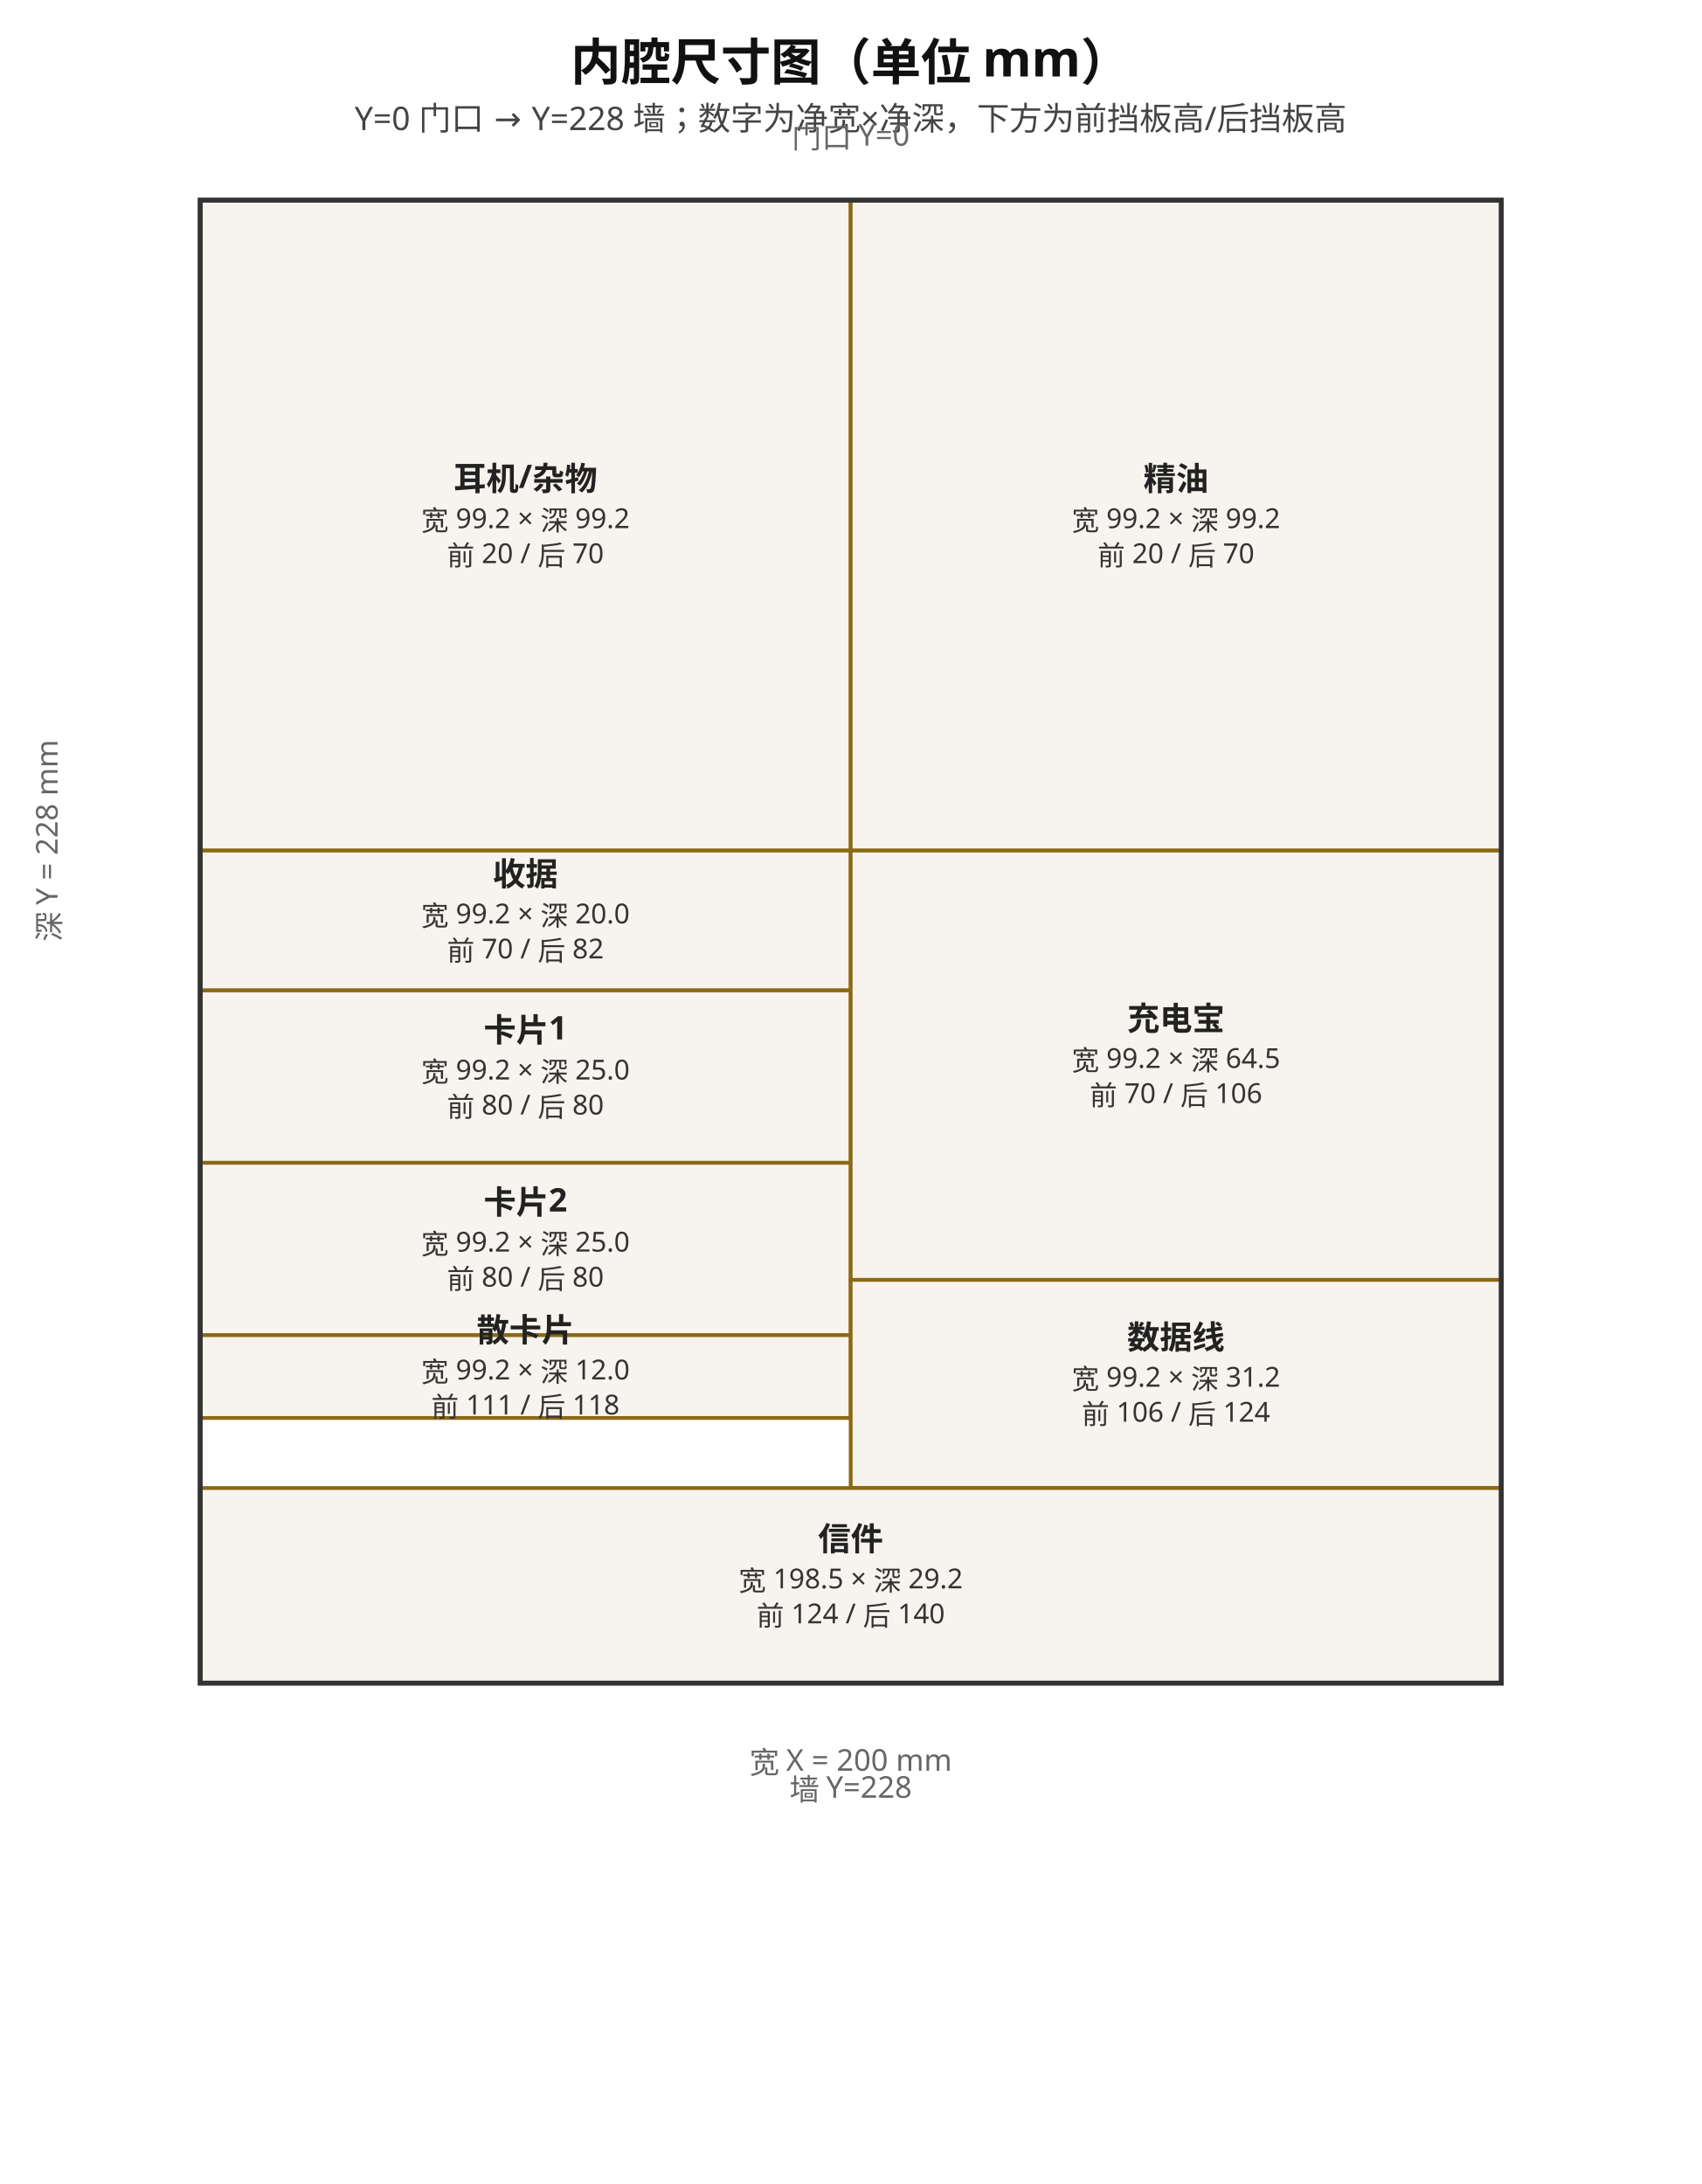
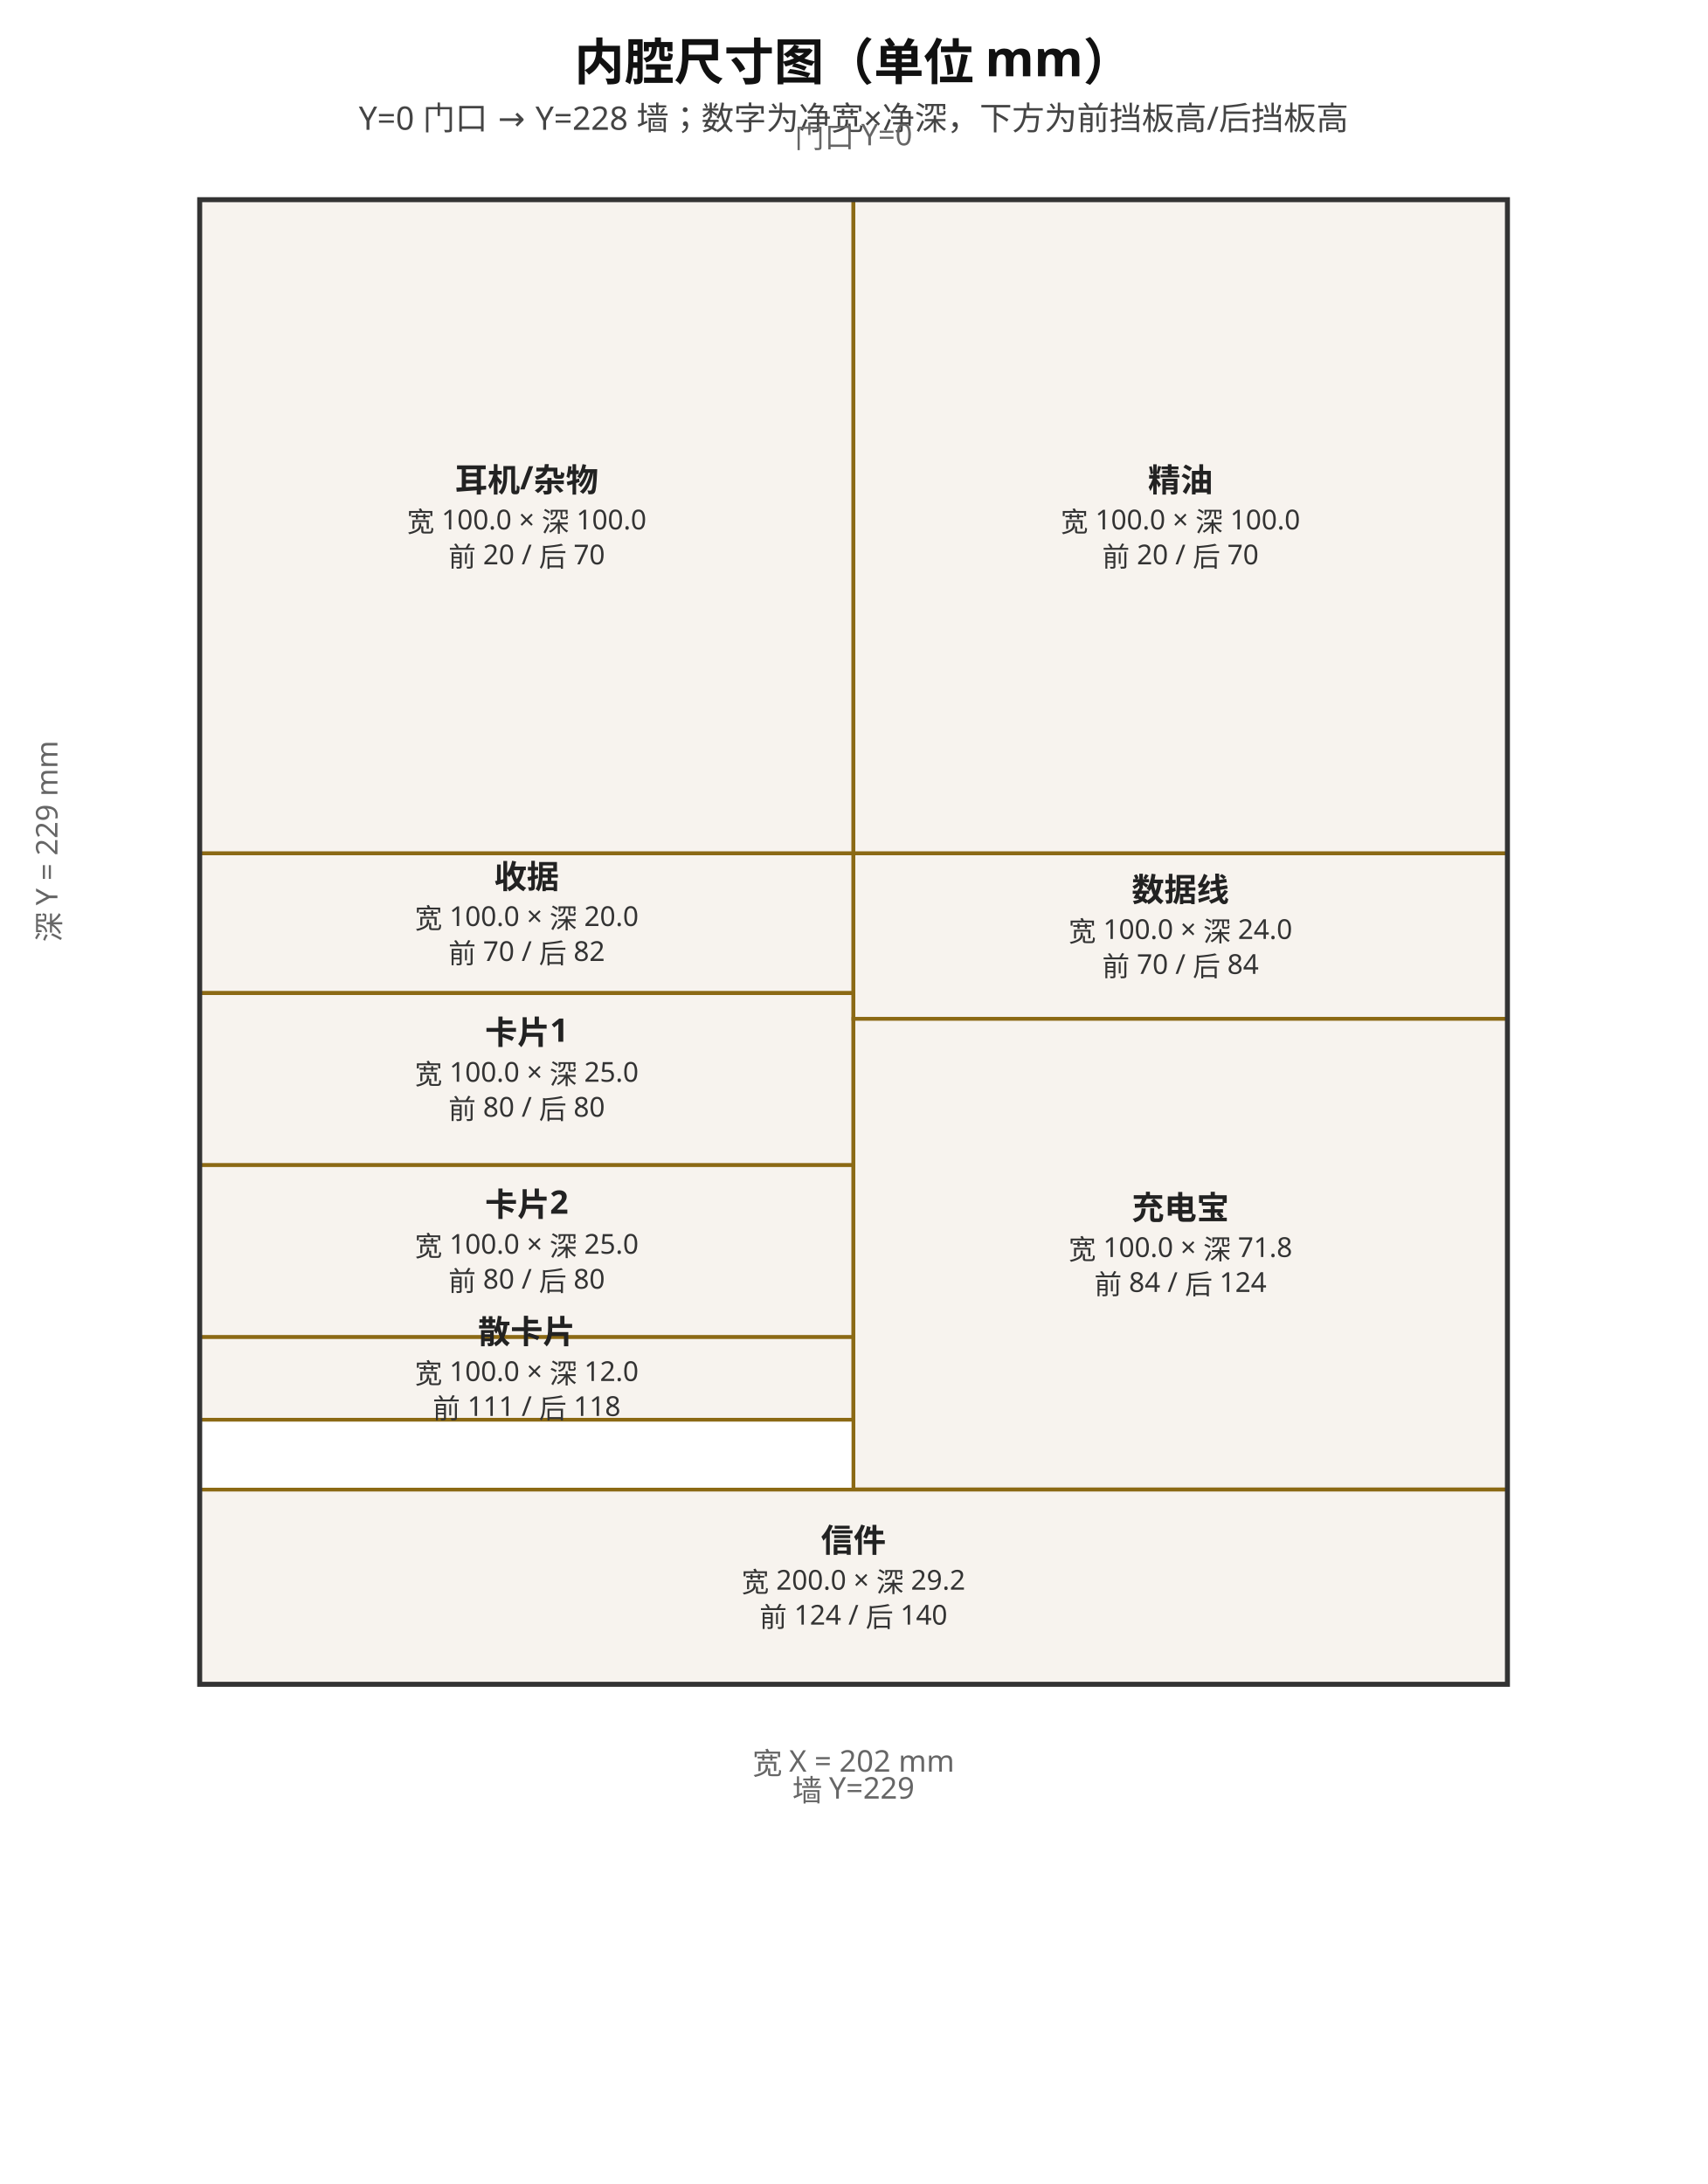
- <svg xmlns="http://www.w3.org/2000/svg" width="680" height="873" viewBox="0 0 680 873">
+ <svg xmlns="http://www.w3.org/2000/svg" width="684" height="875" viewBox="0 0 684 875">
  <style>
  .title { font: bold 20px sans-serif; fill: #111; }
  .subtitle { font: 13px sans-serif; fill: #444; }
  .cell { fill: #f7f3ee; stroke: #8b6914; stroke-width: 1.5; }
  .label { font: bold 13px sans-serif; fill: #222; }
  .dim { font: 11px sans-serif; fill: #333; }
  .axis { font: 12px sans-serif; fill: #666; }
  .arrow { stroke: #666; stroke-width: 1; marker-end: url(#arr); }
</style>
  <defs>
    <marker id="arr" markerWidth="8" markerHeight="8" refX="6" refY="3" orient="auto">
      <path d="M0,0 L6,3 L0,6 Z" fill="#666" />
    </marker>
  </defs>
-   <text x="340" y="32" text-anchor="middle" class="title">内腔尺寸图（单位 mm）</text>
-   <text x="340" y="52" text-anchor="middle" class="subtitle">Y=0 门口 → Y=228 墙；数字为净宽×净深，下方为前挡板高/后挡板高</text>
-   <rect class="cell" x="80.0" y="80.0" width="260.0" height="260.0" />
-   <text x="210.0" y="196.0" text-anchor="middle" class="label">耳机/杂物</text>
-   <text x="210.0" y="212.0" text-anchor="middle" class="dim">宽 99.2 × 深 99.2</text>
-   <text x="210.0" y="226.0" text-anchor="middle" class="dim">前 20 / 后 70</text>
-   <rect class="cell" x="340.0" y="80.0" width="260.0" height="260.0" />
-   <text x="470.0" y="196.0" text-anchor="middle" class="label">精油</text>
-   <text x="470.0" y="212.0" text-anchor="middle" class="dim">宽 99.2 × 深 99.2</text>
-   <text x="470.0" y="226.0" text-anchor="middle" class="dim">前 20 / 后 70</text>
-   <rect class="cell" x="80.0" y="340.0" width="260.0" height="55.9" />
-   <text x="210.0" y="354.0" text-anchor="middle" class="label">收据</text>
-   <text x="210.0" y="370.0" text-anchor="middle" class="dim">宽 99.2 × 深 20.0</text>
-   <text x="210.0" y="384.0" text-anchor="middle" class="dim">前 70 / 后 82</text>
-   <rect class="cell" x="80.0" y="395.9" width="260.0" height="68.9" />
-   <text x="210.0" y="416.4" text-anchor="middle" class="label">卡片1</text>
-   <text x="210.0" y="432.4" text-anchor="middle" class="dim">宽 99.2 × 深 25.0</text>
-   <text x="210.0" y="446.4" text-anchor="middle" class="dim">前 80 / 后 80</text>
-   <rect class="cell" x="80.0" y="464.8" width="260.0" height="68.9" />
-   <text x="210.0" y="485.2" text-anchor="middle" class="label">卡片2</text>
-   <text x="210.0" y="501.2" text-anchor="middle" class="dim">宽 99.2 × 深 25.0</text>
-   <text x="210.0" y="515.2" text-anchor="middle" class="dim">前 80 / 后 80</text>
-   <rect class="cell" x="80.0" y="533.7" width="260.0" height="33.1" />
-   <text x="210.0" y="536.3" text-anchor="middle" class="label">散卡片</text>
-   <text x="210.0" y="552.3" text-anchor="middle" class="dim">宽 99.2 × 深 12.0</text>
-   <text x="210.0" y="566.3" text-anchor="middle" class="dim">前 111 / 后 118</text>
-   <rect class="cell" x="340.0" y="340.0" width="260.0" height="171.6" />
-   <text x="470.0" y="411.8" text-anchor="middle" class="label">充电宝</text>
-   <text x="470.0" y="427.8" text-anchor="middle" class="dim">宽 99.2 × 深 64.5</text>
-   <text x="470.0" y="441.8" text-anchor="middle" class="dim">前 70 / 后 106</text>
-   <rect class="cell" x="340.0" y="511.6" width="260.0" height="83.2" />
-   <text x="470.0" y="539.2" text-anchor="middle" class="label">数据线</text>
-   <text x="470.0" y="555.2" text-anchor="middle" class="dim">宽 99.2 × 深 31.2</text>
-   <text x="470.0" y="569.2" text-anchor="middle" class="dim">前 106 / 后 124</text>
-   <rect class="cell" x="80.0" y="594.8" width="520.0" height="78.0" />
-   <text x="340.0" y="619.8" text-anchor="middle" class="label">信件</text>
-   <text x="340.0" y="635.8" text-anchor="middle" class="dim">宽 198.5 × 深 29.2</text>
-   <text x="340.0" y="649.8" text-anchor="middle" class="dim">前 124 / 后 140</text>
-   <rect fill="none" stroke="#333" stroke-width="2" x="80.0" y="80.0" width="520.0" height="592.8" />
-   <text x="340.0" y="708.8" text-anchor="middle" class="axis">宽 X = 200 mm</text>
-   <text x="24" y="376.4" class="axis" transform="rotate(-90 24 376.4)">深 Y = 228 mm</text>
-   <text x="340.0" y="59.2" text-anchor="middle" class="axis">门口 Y=0</text>
-   <text x="340.0" y="719.6" text-anchor="middle" class="axis">墙 Y=228</text>
+   <text x="342" y="32" text-anchor="middle" class="title">内腔尺寸图（单位 mm）</text>
+   <text x="342" y="52" text-anchor="middle" class="subtitle">Y=0 门口 → Y=228 墙；数字为净宽×净深，下方为前挡板高/后挡板高</text>
+   <rect class="cell" x="80.0" y="80.0" width="261.9" height="261.9" />
+   <text x="211.0" y="197.0" text-anchor="middle" class="label">耳机/杂物</text>
+   <text x="211.0" y="213.0" text-anchor="middle" class="dim">宽 100.0 × 深 100.0</text>
+   <text x="211.0" y="227.0" text-anchor="middle" class="dim">前 20 / 后 70</text>
+   <rect class="cell" x="341.9" y="80.0" width="261.9" height="261.9" />
+   <text x="472.9" y="197.0" text-anchor="middle" class="label">精油</text>
+   <text x="472.9" y="213.0" text-anchor="middle" class="dim">宽 100.0 × 深 100.0</text>
+   <text x="472.9" y="227.0" text-anchor="middle" class="dim">前 20 / 后 70</text>
+   <rect class="cell" x="80.0" y="341.9" width="261.9" height="55.9" />
+   <text x="211.0" y="355.9" text-anchor="middle" class="label">收据</text>
+   <text x="211.0" y="371.9" text-anchor="middle" class="dim">宽 100.0 × 深 20.0</text>
+   <text x="211.0" y="385.9" text-anchor="middle" class="dim">前 70 / 后 82</text>
+   <rect class="cell" x="80.0" y="397.9" width="261.9" height="68.9" />
+   <text x="211.0" y="418.3" text-anchor="middle" class="label">卡片1</text>
+   <text x="211.0" y="434.3" text-anchor="middle" class="dim">宽 100.0 × 深 25.0</text>
+   <text x="211.0" y="448.3" text-anchor="middle" class="dim">前 80 / 后 80</text>
+   <rect class="cell" x="80.0" y="466.8" width="261.9" height="68.9" />
+   <text x="211.0" y="487.2" text-anchor="middle" class="label">卡片2</text>
+   <text x="211.0" y="503.2" text-anchor="middle" class="dim">宽 100.0 × 深 25.0</text>
+   <text x="211.0" y="517.2" text-anchor="middle" class="dim">前 80 / 后 80</text>
+   <rect class="cell" x="80.0" y="535.7" width="261.9" height="33.1" />
+   <text x="211.0" y="538.2" text-anchor="middle" class="label">散卡片</text>
+   <text x="211.0" y="554.2" text-anchor="middle" class="dim">宽 100.0 × 深 12.0</text>
+   <text x="211.0" y="568.2" text-anchor="middle" class="dim">前 111 / 后 118</text>
+   <rect class="cell" x="341.9" y="341.9" width="261.9" height="66.3" />
+   <text x="472.9" y="361.1" text-anchor="middle" class="label">数据线</text>
+   <text x="472.9" y="377.1" text-anchor="middle" class="dim">宽 100.0 × 深 24.0</text>
+   <text x="472.9" y="391.1" text-anchor="middle" class="dim">前 70 / 后 84</text>
+   <rect class="cell" x="341.9" y="408.2" width="261.9" height="188.5" />
+   <text x="472.9" y="488.5" text-anchor="middle" class="label">充电宝</text>
+   <text x="472.9" y="504.5" text-anchor="middle" class="dim">宽 100.0 × 深 71.8</text>
+   <text x="472.9" y="518.5" text-anchor="middle" class="dim">前 84 / 后 124</text>
+   <rect class="cell" x="80.0" y="596.8" width="523.9" height="78.0" />
+   <text x="341.9" y="621.8" text-anchor="middle" class="label">信件</text>
+   <text x="341.9" y="637.8" text-anchor="middle" class="dim">宽 200.0 × 深 29.2</text>
+   <text x="341.9" y="651.8" text-anchor="middle" class="dim">前 124 / 后 140</text>
+   <rect fill="none" stroke="#333" stroke-width="2" x="80.0" y="80.0" width="523.9" height="594.8" />
+   <text x="341.9" y="710.8" text-anchor="middle" class="axis">宽 X = 202 mm</text>
+   <text x="24" y="377.4" class="axis" transform="rotate(-90 24 377.4)">深 Y = 229 mm</text>
+   <text x="341.9" y="59.2" text-anchor="middle" class="axis">门口 Y=0</text>
+   <text x="341.9" y="721.6" text-anchor="middle" class="axis">墙 Y=229</text>
</svg>
